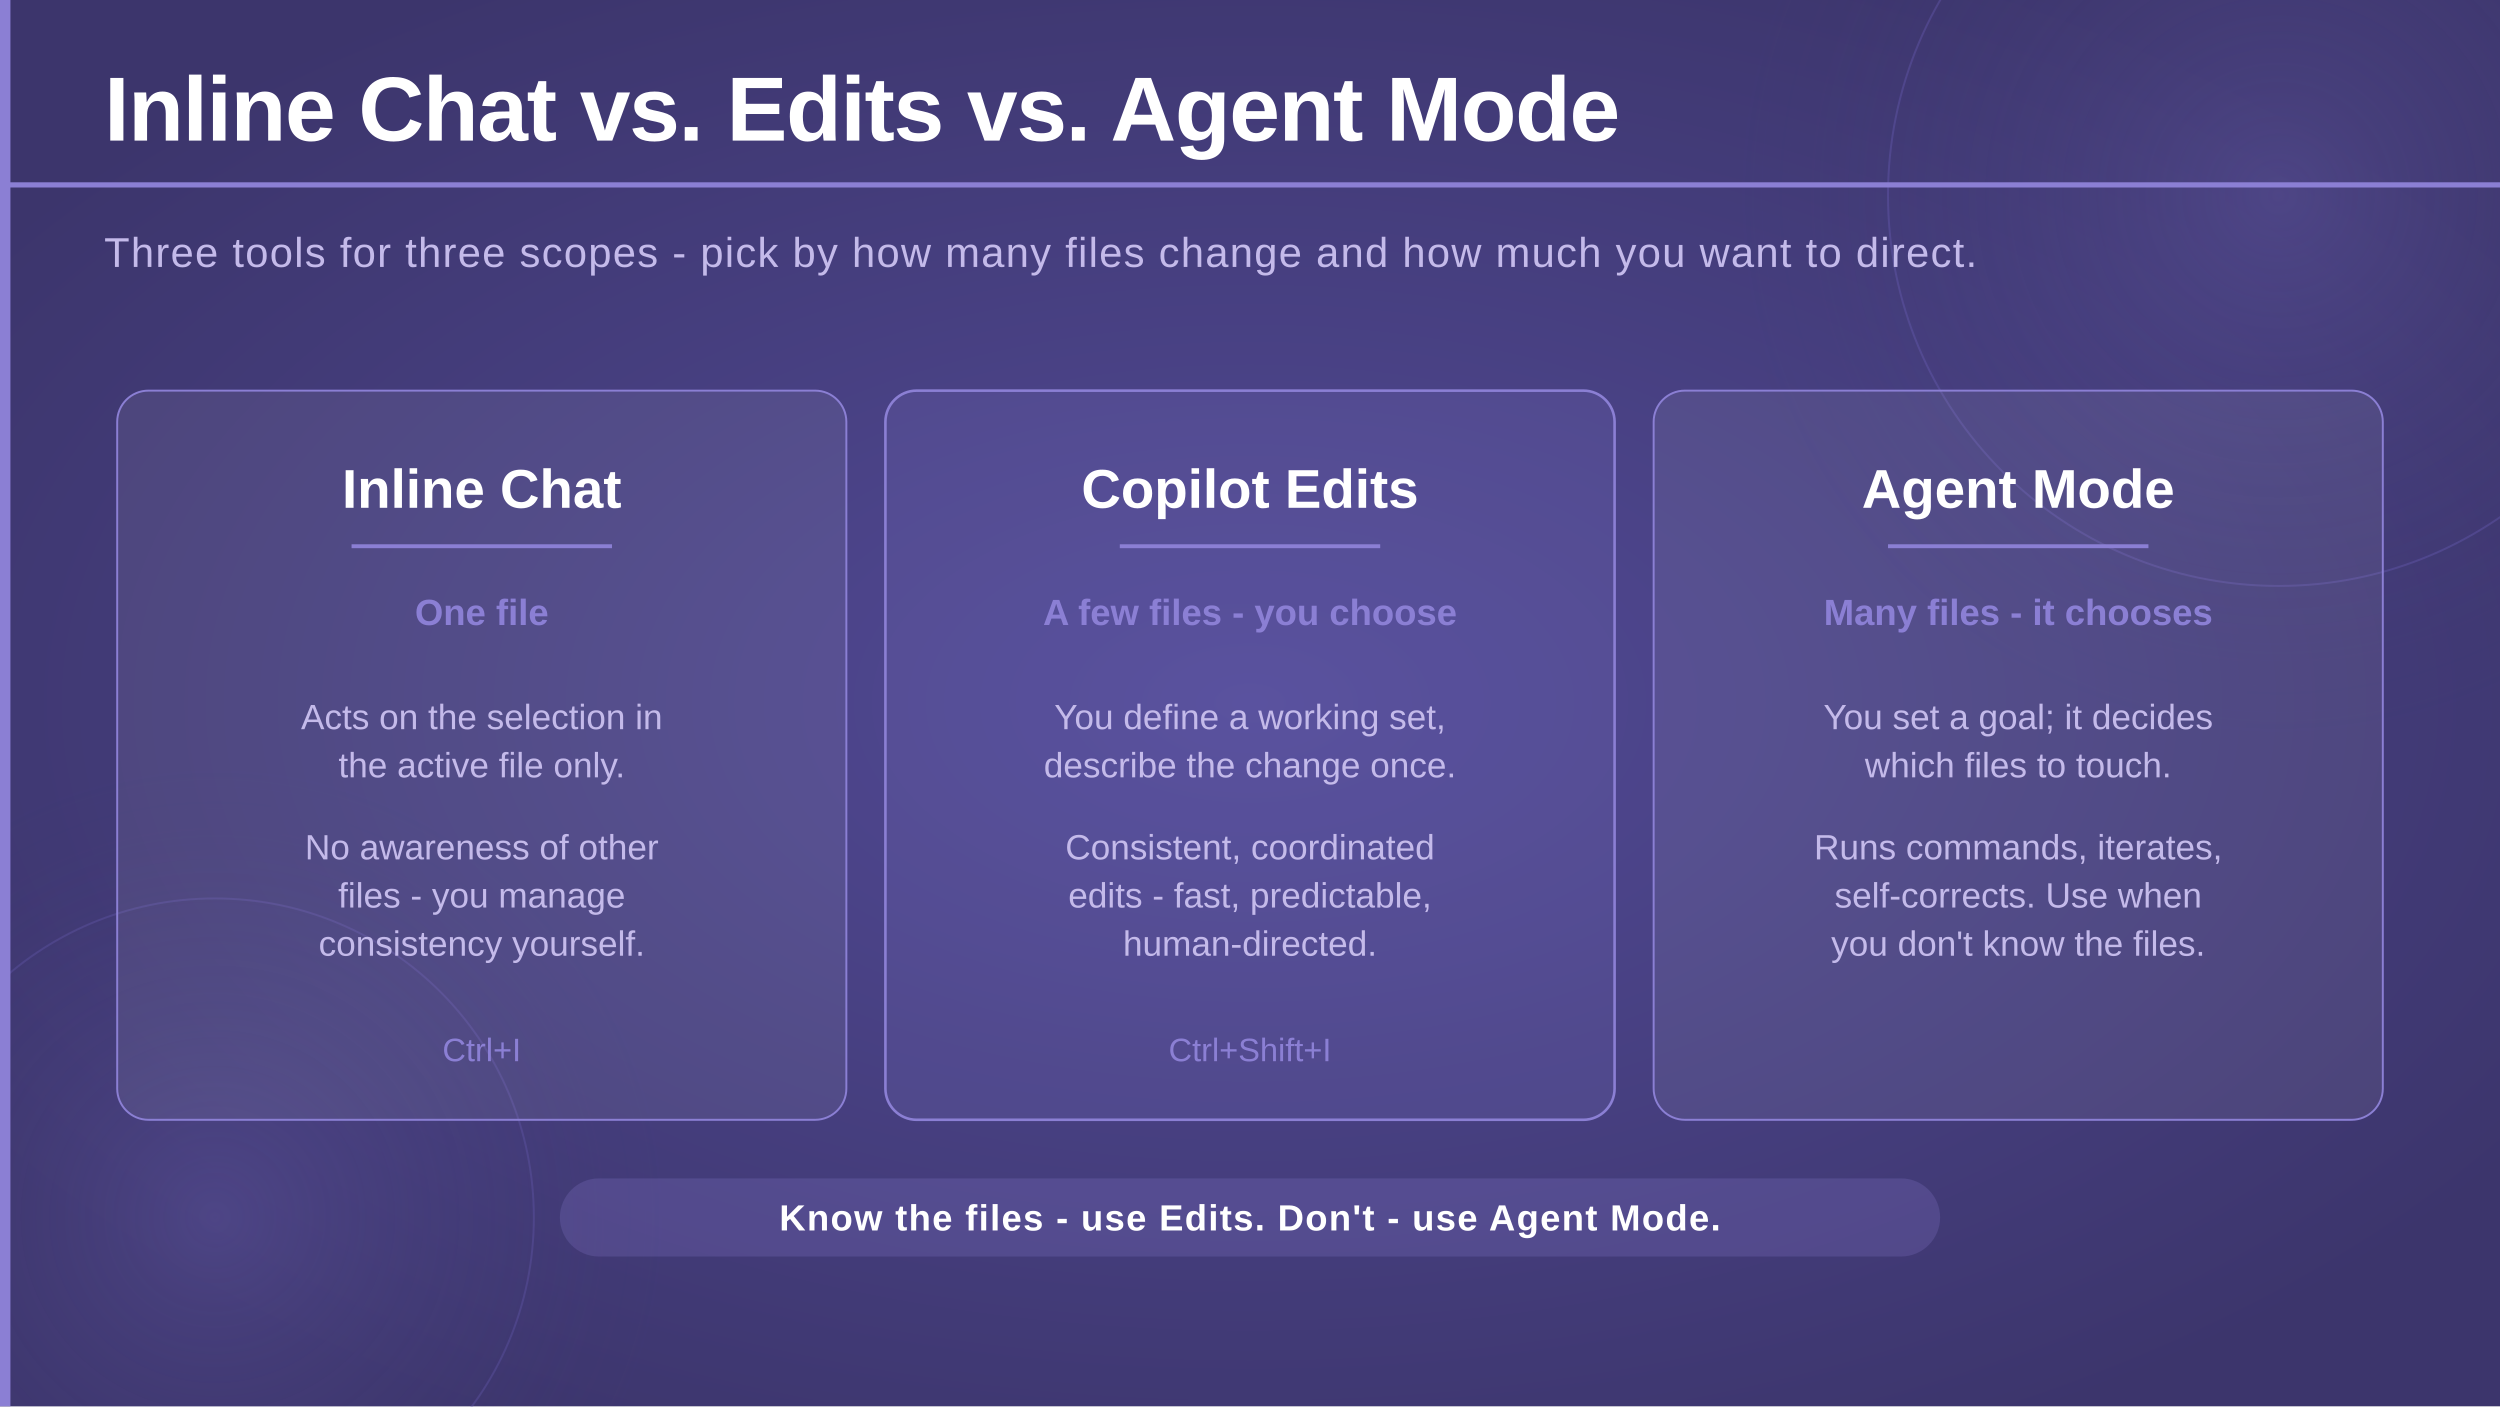
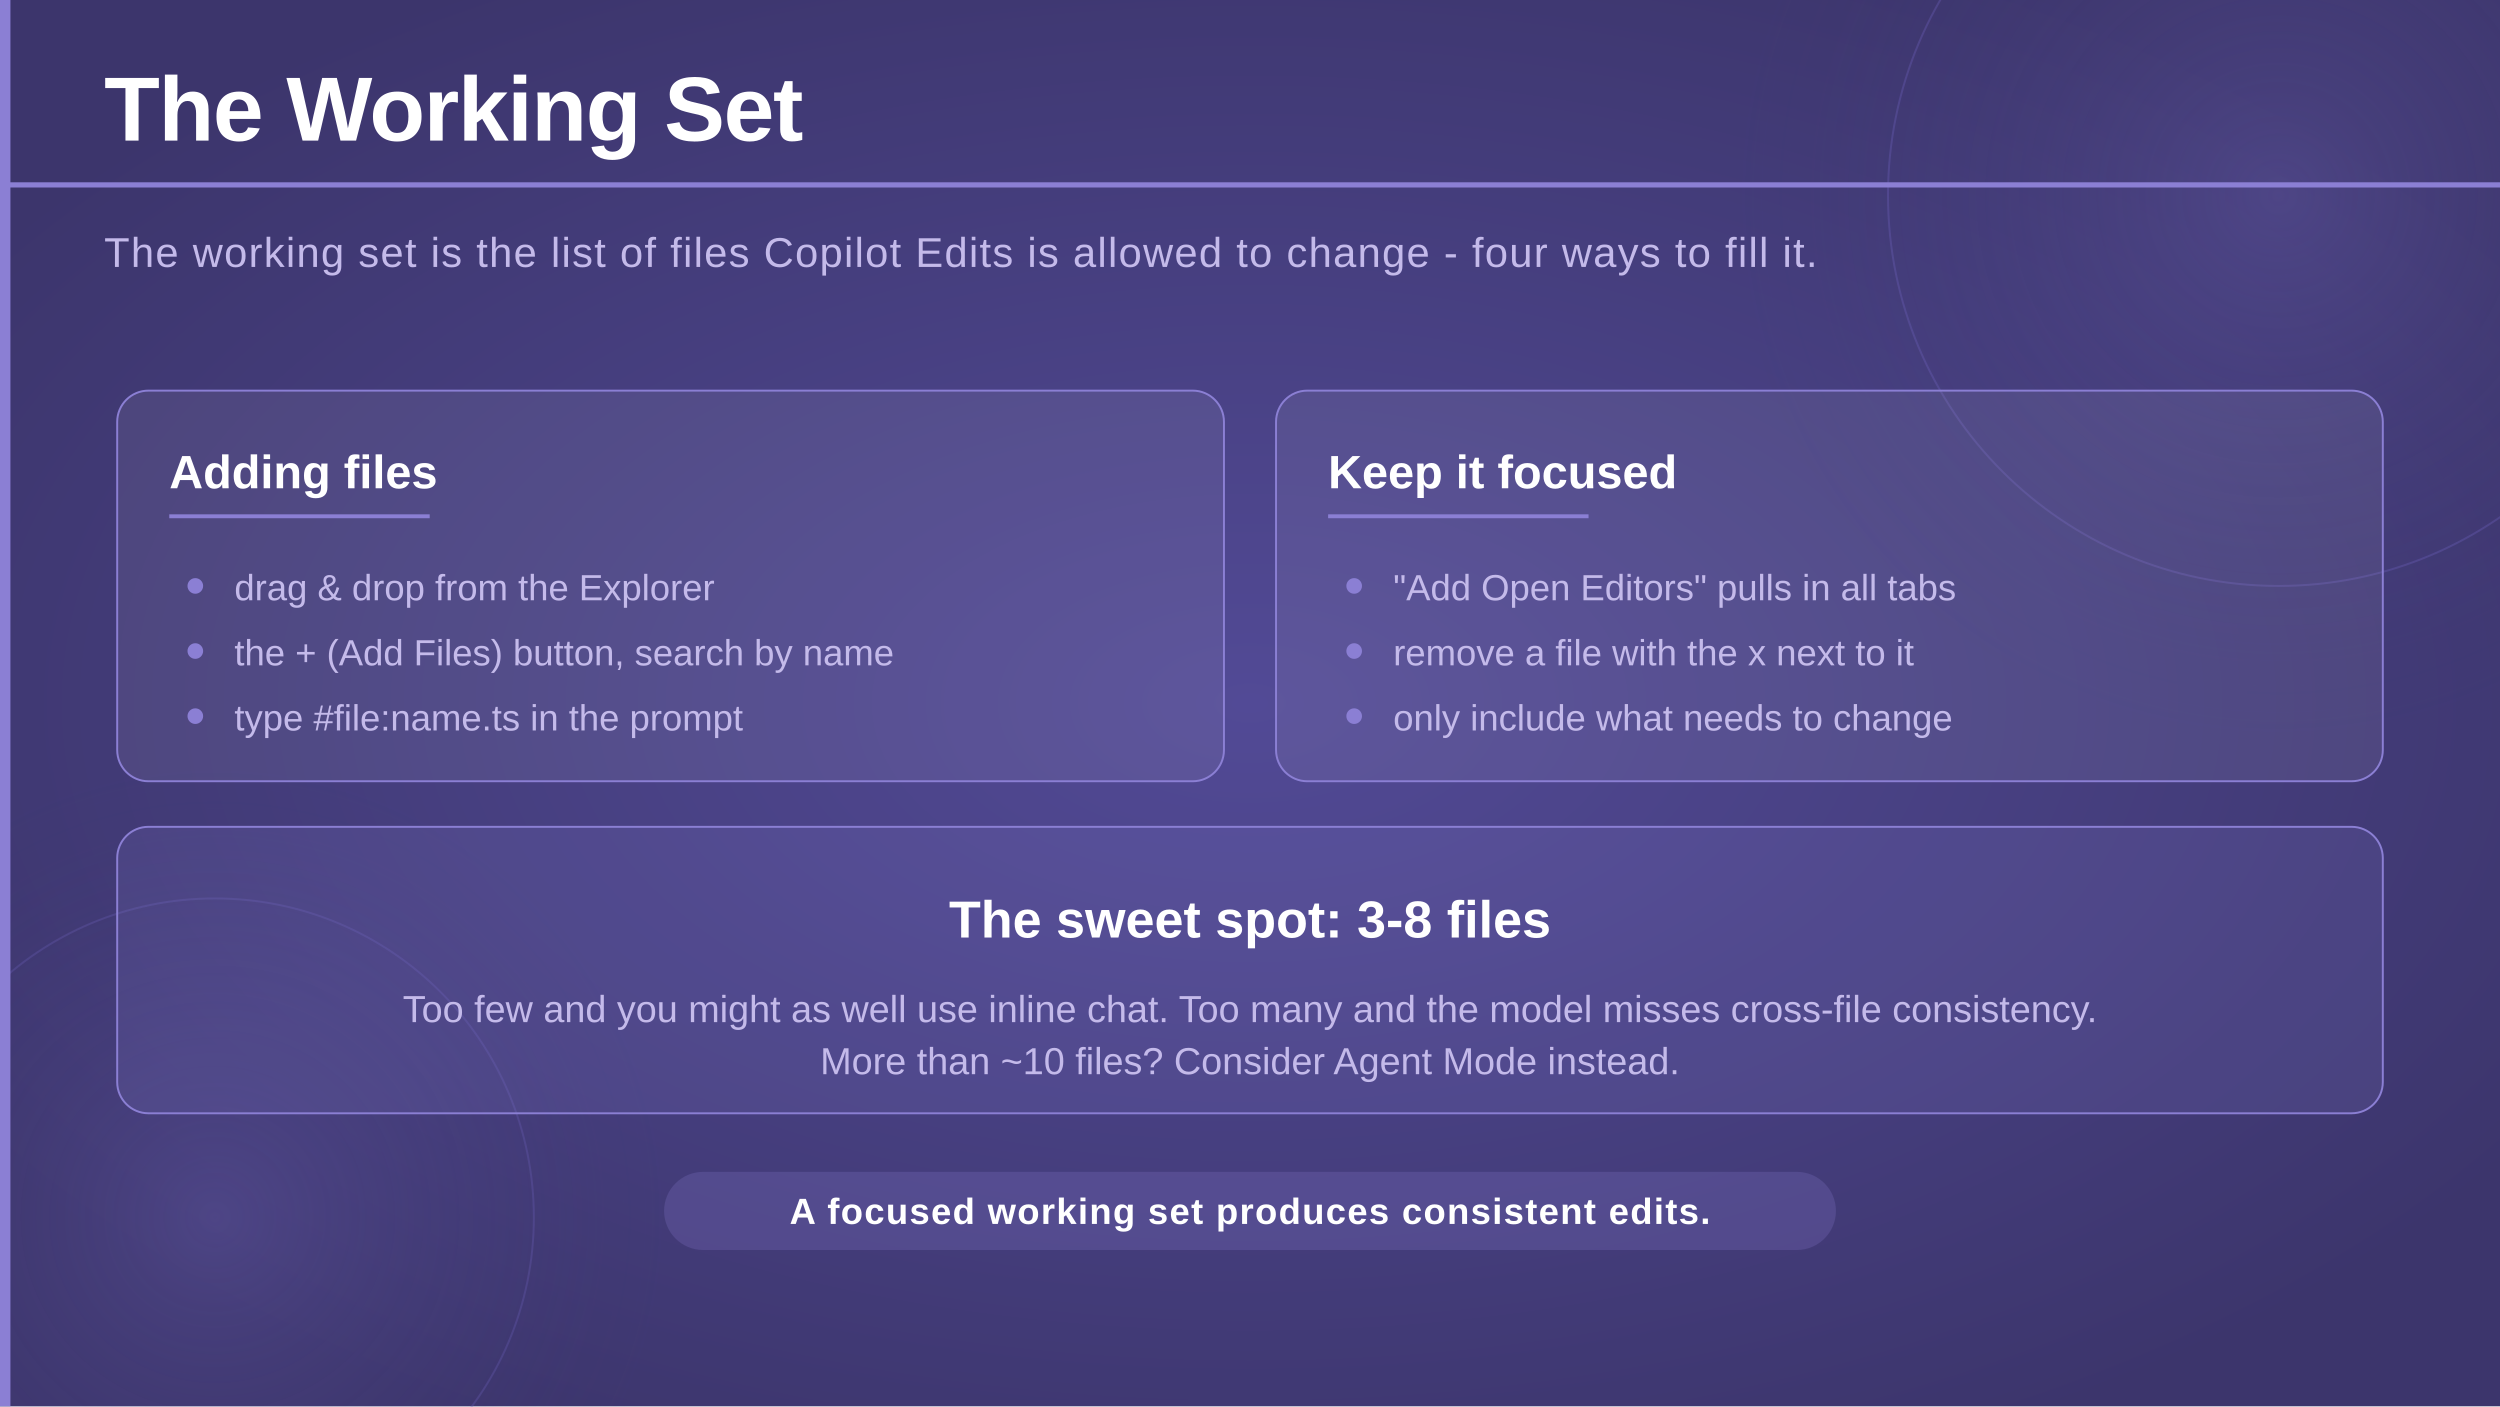
<svg xmlns="http://www.w3.org/2000/svg" viewBox="0 0 1920 1080" width="1920" height="1080">
  <defs>
    <radialGradient id="bgGlow" cx="50%" cy="50%" r="60%">
      <stop offset="0%" stop-color="#524a96" stop-opacity="1" />
      <stop offset="100%" stop-color="#3c356c" stop-opacity="1" />
    </radialGradient>
    <radialGradient id="circleGlow" cx="50%" cy="50%" r="50%">
      <stop offset="0%" stop-color="#7c70c8" stop-opacity="0.25" />
      <stop offset="100%" stop-color="#3c356c" stop-opacity="0" />
    </radialGradient>
  </defs>
  <rect width="1920" height="1080" fill="url(#bgGlow)" />
  <circle cx="1750" cy="150" r="420" fill="url(#circleGlow)" />
  <circle cx="1750" cy="150" r="300" fill="none" stroke="#6a5fb8" stroke-width="1.5" opacity="0.35" />
  <circle cx="165" cy="935" r="350" fill="url(#circleGlow)" />
  <circle cx="165" cy="935" r="245" fill="none" stroke="#6a5fb8" stroke-width="1.5" opacity="0.3" />
  <rect x="0" y="0" width="8" height="1080" fill="#8b7fd4" />
-   <text x="80" y="108" font-family="'Segoe UI', 'Helvetica Neue', Arial, sans-serif" font-size="70" font-weight="700" fill="#ffffff" letter-spacing="-1">Inline Chat vs. Edits vs. Agent Mode</text>
+   <text x="80" y="108" font-family="'Segoe UI', 'Helvetica Neue', Arial, sans-serif" font-size="70" font-weight="700" fill="#ffffff" letter-spacing="-1">The Working Set</text>
  <rect x="0" y="140" width="1920" height="4" fill="#8b7fd4" />
  <text x="80" y="205" font-family="'Segoe UI', 'Helvetica Neue', Arial, sans-serif" font-size="32" font-weight="300" fill="#c4baea" letter-spacing="1">
-     Three tools for three scopes - pick by how many files change and how much you want to direct.
+     The working set is the list of files Copilot Edits is allowed to change - four ways to fill it.
  </text>
-   <rect x="90" y="300" width="560" height="560" rx="24" fill="#ffffff" fill-opacity="0.07" stroke="#8b7fd4" stroke-width="1.5" />
-   <text x="370" y="390" text-anchor="middle" font-family="'Segoe UI', 'Helvetica Neue', Arial, sans-serif" font-size="42" font-weight="700" fill="#ffffff">Inline Chat</text>
-   <rect x="270" y="418" width="200" height="3" fill="#8b7fd4" />
-   <text x="370" y="480" text-anchor="middle" font-family="'Segoe UI', 'Helvetica Neue', Arial, sans-serif" font-size="28" font-weight="700" fill="#8b7fd4">One file</text>
-   <text x="370" y="560" text-anchor="middle" font-family="'Segoe UI', 'Helvetica Neue', Arial, sans-serif" font-size="27" font-weight="300" fill="#c4baea">Acts on the selection in</text>
-   <text x="370" y="597" text-anchor="middle" font-family="'Segoe UI', 'Helvetica Neue', Arial, sans-serif" font-size="27" font-weight="300" fill="#c4baea">the active file only.</text>
-   <text x="370" y="660" text-anchor="middle" font-family="'Segoe UI', 'Helvetica Neue', Arial, sans-serif" font-size="27" font-weight="300" fill="#c4baea">No awareness of other</text>
-   <text x="370" y="697" text-anchor="middle" font-family="'Segoe UI', 'Helvetica Neue', Arial, sans-serif" font-size="27" font-weight="300" fill="#c4baea">files - you manage</text>
-   <text x="370" y="734" text-anchor="middle" font-family="'Segoe UI', 'Helvetica Neue', Arial, sans-serif" font-size="27" font-weight="300" fill="#c4baea">consistency yourself.</text>
-   <text x="370" y="815" text-anchor="middle" font-family="'Segoe UI', 'Helvetica Neue', Arial, sans-serif" font-size="25" font-weight="300" fill="#8b7fd4">Ctrl+I</text>
-   <rect x="680" y="300" width="560" height="560" rx="24" fill="#8b7fd4" fill-opacity="0.15" stroke="#8b7fd4" stroke-width="2" />
-   <text x="960" y="390" text-anchor="middle" font-family="'Segoe UI', 'Helvetica Neue', Arial, sans-serif" font-size="42" font-weight="700" fill="#ffffff">Copilot Edits</text>
-   <rect x="860" y="418" width="200" height="3" fill="#8b7fd4" />
-   <text x="960" y="480" text-anchor="middle" font-family="'Segoe UI', 'Helvetica Neue', Arial, sans-serif" font-size="28" font-weight="700" fill="#8b7fd4">A few files - you choose</text>
-   <text x="960" y="560" text-anchor="middle" font-family="'Segoe UI', 'Helvetica Neue', Arial, sans-serif" font-size="27" font-weight="300" fill="#c4baea">You define a working set,</text>
-   <text x="960" y="597" text-anchor="middle" font-family="'Segoe UI', 'Helvetica Neue', Arial, sans-serif" font-size="27" font-weight="300" fill="#c4baea">describe the change once.</text>
-   <text x="960" y="660" text-anchor="middle" font-family="'Segoe UI', 'Helvetica Neue', Arial, sans-serif" font-size="27" font-weight="300" fill="#c4baea">Consistent, coordinated</text>
-   <text x="960" y="697" text-anchor="middle" font-family="'Segoe UI', 'Helvetica Neue', Arial, sans-serif" font-size="27" font-weight="300" fill="#c4baea">edits - fast, predictable,</text>
-   <text x="960" y="734" text-anchor="middle" font-family="'Segoe UI', 'Helvetica Neue', Arial, sans-serif" font-size="27" font-weight="300" fill="#c4baea">human-directed.</text>
-   <text x="960" y="815" text-anchor="middle" font-family="'Segoe UI', 'Helvetica Neue', Arial, sans-serif" font-size="25" font-weight="300" fill="#8b7fd4">Ctrl+Shift+I</text>
-   <rect x="1270" y="300" width="560" height="560" rx="24" fill="#ffffff" fill-opacity="0.07" stroke="#8b7fd4" stroke-width="1.5" />
-   <text x="1550" y="390" text-anchor="middle" font-family="'Segoe UI', 'Helvetica Neue', Arial, sans-serif" font-size="42" font-weight="700" fill="#ffffff">Agent Mode</text>
-   <rect x="1450" y="418" width="200" height="3" fill="#8b7fd4" />
-   <text x="1550" y="480" text-anchor="middle" font-family="'Segoe UI', 'Helvetica Neue', Arial, sans-serif" font-size="28" font-weight="700" fill="#8b7fd4">Many files - it chooses</text>
-   <text x="1550" y="560" text-anchor="middle" font-family="'Segoe UI', 'Helvetica Neue', Arial, sans-serif" font-size="27" font-weight="300" fill="#c4baea">You set a goal; it decides</text>
-   <text x="1550" y="597" text-anchor="middle" font-family="'Segoe UI', 'Helvetica Neue', Arial, sans-serif" font-size="27" font-weight="300" fill="#c4baea">which files to touch.</text>
-   <text x="1550" y="660" text-anchor="middle" font-family="'Segoe UI', 'Helvetica Neue', Arial, sans-serif" font-size="27" font-weight="300" fill="#c4baea">Runs commands, iterates,</text>
-   <text x="1550" y="697" text-anchor="middle" font-family="'Segoe UI', 'Helvetica Neue', Arial, sans-serif" font-size="27" font-weight="300" fill="#c4baea">self-corrects. Use when</text>
-   <text x="1550" y="734" text-anchor="middle" font-family="'Segoe UI', 'Helvetica Neue', Arial, sans-serif" font-size="27" font-weight="300" fill="#c4baea">you don't know the files.</text>
-   <rect x="430" y="905" width="1060" height="60" rx="30" fill="#8b7fd4" opacity="0.22" />
-   <text x="960" y="945" text-anchor="middle" font-family="'Segoe UI', 'Helvetica Neue', Arial, sans-serif" font-size="28" font-weight="600" fill="#ffffff" letter-spacing="1">Know the files - use Edits. Don't - use Agent Mode.</text>
+   <rect x="90" y="300" width="850" height="300" rx="24" fill="#ffffff" fill-opacity="0.07" stroke="#8b7fd4" stroke-width="1.5" />
+   <text x="130" y="375" font-family="'Segoe UI', 'Helvetica Neue', Arial, sans-serif" font-size="36" font-weight="700" fill="#ffffff">Adding files</text>
+   <rect x="130" y="395" width="200" height="3" fill="#8b7fd4" />
+   <circle cx="150" cy="450" r="6" fill="#8b7fd4" />
+   <text x="180" y="461" font-family="'Segoe UI', 'Helvetica Neue', Arial, sans-serif" font-size="28" font-weight="300" fill="#c4baea">drag &amp; drop from the Explorer</text>
+   <circle cx="150" cy="500" r="6" fill="#8b7fd4" />
+   <text x="180" y="511" font-family="'Segoe UI', 'Helvetica Neue', Arial, sans-serif" font-size="28" font-weight="300" fill="#c4baea">the + (Add Files) button, search by name</text>
+   <circle cx="150" cy="550" r="6" fill="#8b7fd4" />
+   <text x="180" y="561" font-family="'Segoe UI', 'Helvetica Neue', Arial, sans-serif" font-size="28" font-weight="300" fill="#c4baea">type #file:name.ts in the prompt</text>
+   <circle cx="150" cy="585" r="6" fill="#8b7fd4" opacity="0" />
+   <text x="180" y="595" font-family="'Segoe UI', 'Helvetica Neue', Arial, sans-serif" font-size="28" font-weight="300" fill="#c4baea" opacity="0">x</text>
+   <rect x="980" y="300" width="850" height="300" rx="24" fill="#ffffff" fill-opacity="0.07" stroke="#8b7fd4" stroke-width="1.5" />
+   <text x="1020" y="375" font-family="'Segoe UI', 'Helvetica Neue', Arial, sans-serif" font-size="36" font-weight="700" fill="#ffffff">Keep it focused</text>
+   <rect x="1020" y="395" width="200" height="3" fill="#8b7fd4" />
+   <circle cx="1040" cy="450" r="6" fill="#8b7fd4" />
+   <text x="1070" y="461" font-family="'Segoe UI', 'Helvetica Neue', Arial, sans-serif" font-size="28" font-weight="300" fill="#c4baea">"Add Open Editors" pulls in all tabs</text>
+   <circle cx="1040" cy="500" r="6" fill="#8b7fd4" />
+   <text x="1070" y="511" font-family="'Segoe UI', 'Helvetica Neue', Arial, sans-serif" font-size="28" font-weight="300" fill="#c4baea">remove a file with the x next to it</text>
+   <circle cx="1040" cy="550" r="6" fill="#8b7fd4" />
+   <text x="1070" y="561" font-family="'Segoe UI', 'Helvetica Neue', Arial, sans-serif" font-size="28" font-weight="300" fill="#c4baea">only include what needs to change</text>
+   <rect x="90" y="635" width="1740" height="220" rx="24" fill="#8b7fd4" fill-opacity="0.15" stroke="#8b7fd4" stroke-width="1.5" />
+   <text x="960" y="720" text-anchor="middle" font-family="'Segoe UI', 'Helvetica Neue', Arial, sans-serif" font-size="40" font-weight="700" fill="#ffffff">The sweet spot: 3-8 files</text>
+   <text x="960" y="785" text-anchor="middle" font-family="'Segoe UI', 'Helvetica Neue', Arial, sans-serif" font-size="29" font-weight="300" fill="#c4baea">Too few and you might as well use inline chat. Too many and the model misses cross-file consistency.</text>
+   <text x="960" y="825" text-anchor="middle" font-family="'Segoe UI', 'Helvetica Neue', Arial, sans-serif" font-size="29" font-weight="300" fill="#c4baea">More than ~10 files? Consider Agent Mode instead.</text>
+   <rect x="510" y="900" width="900" height="60" rx="30" fill="#8b7fd4" opacity="0.22" />
+   <text x="960" y="940" text-anchor="middle" font-family="'Segoe UI', 'Helvetica Neue', Arial, sans-serif" font-size="28" font-weight="600" fill="#ffffff" letter-spacing="1">A focused working set produces consistent edits.</text>
</svg>
